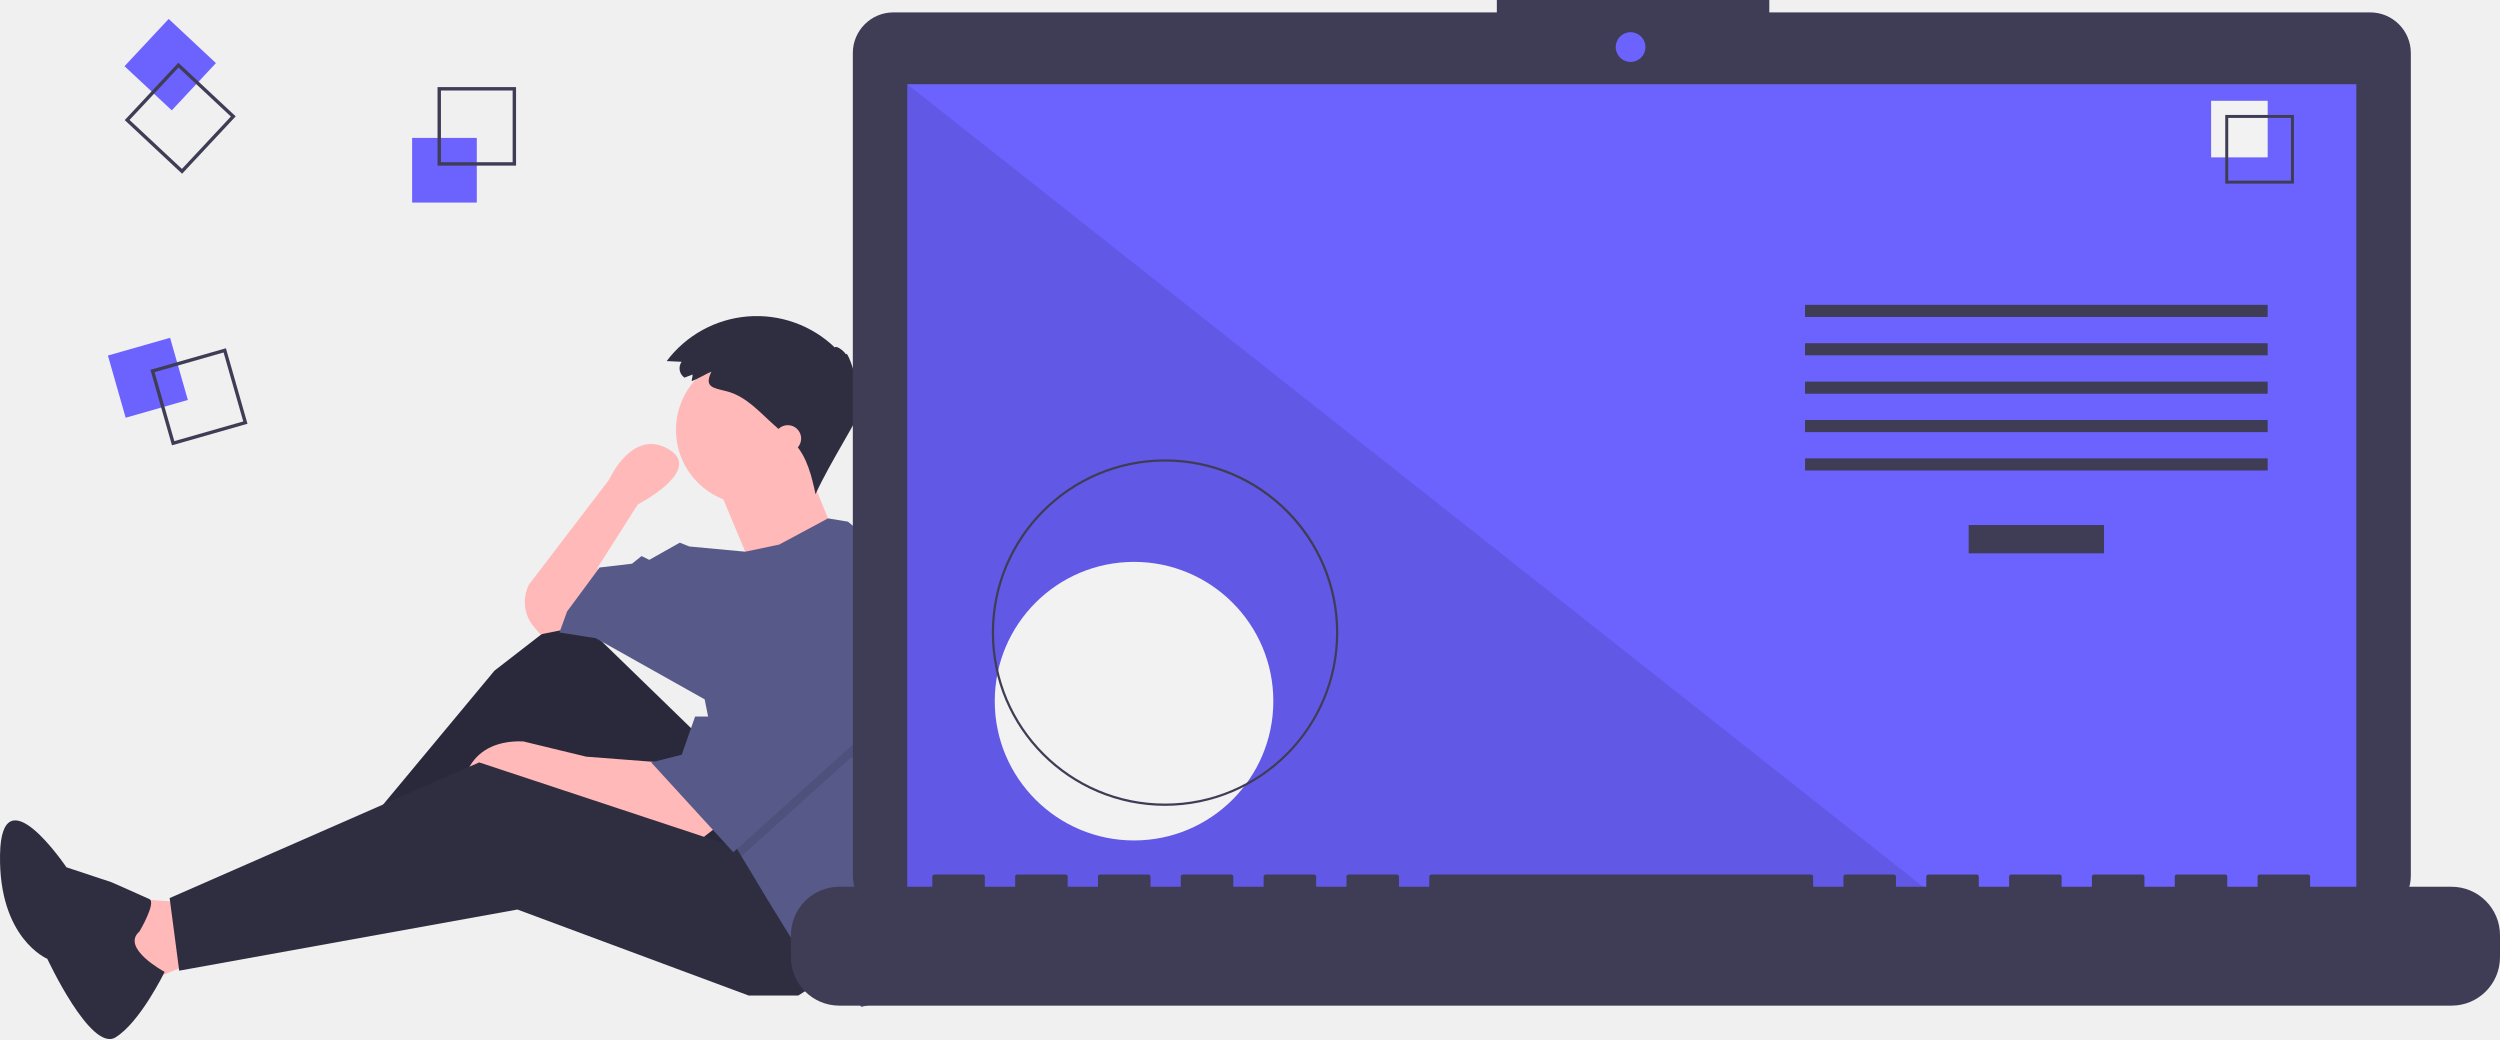
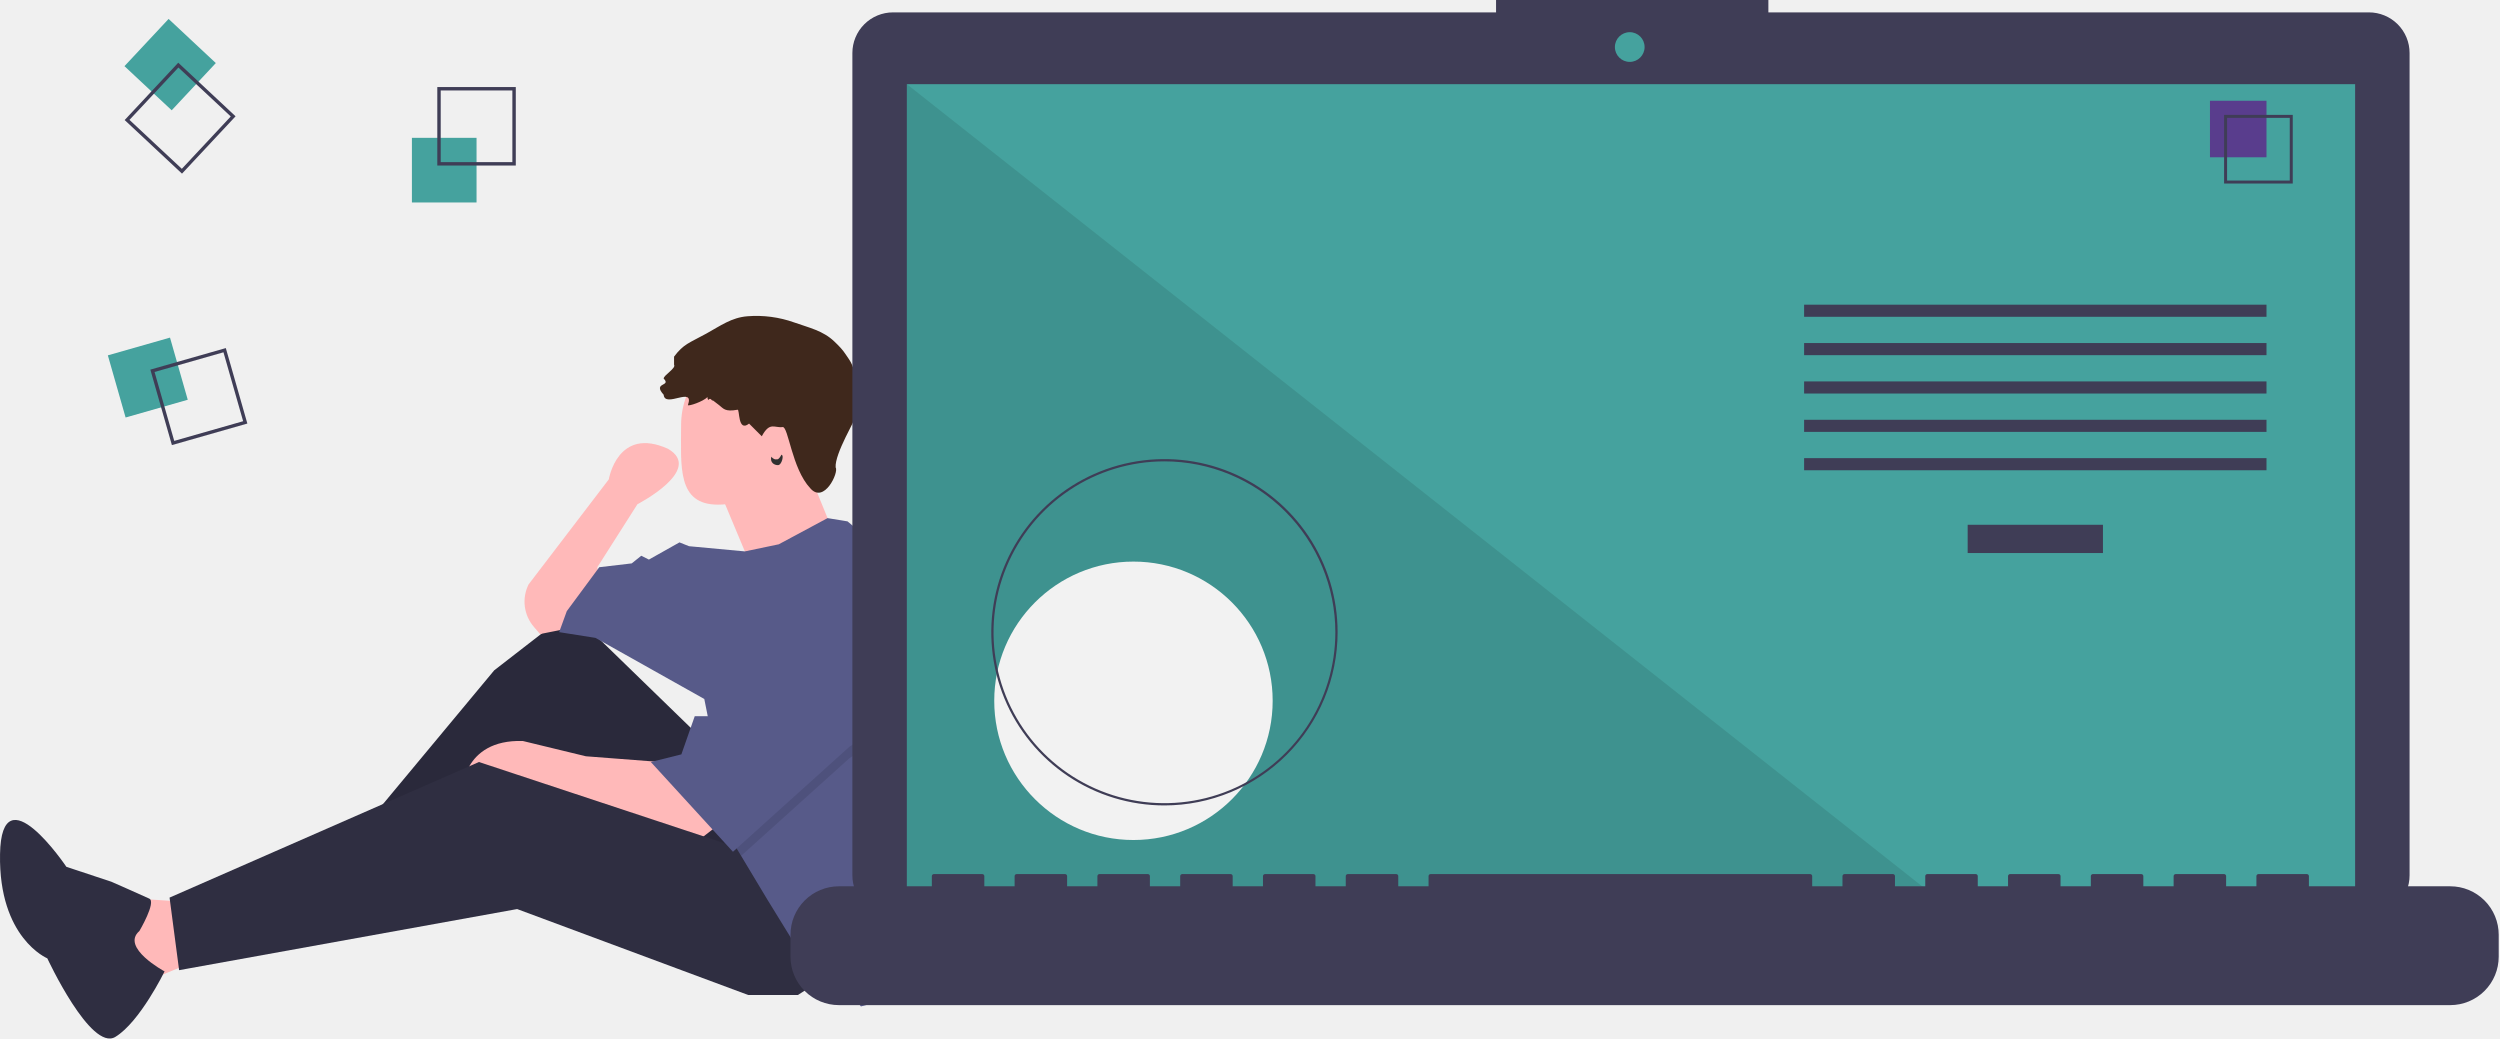
- <svg xmlns="http://www.w3.org/2000/svg" id="e189b3b9-b88e-4ad6-86fc-a3cf637fca9f" data-name="Layer 1" width="1082.439" height="449.881" viewBox="0 0 1082.439 449.881">
-   <polygon points="77.591 390.495 52.772 388.84 61.045 426.069 89.173 414.487 77.591 390.495" fill="#ffb9b9" />
-   <polygon points="305.1 321.001 247.189 264.744 214.096 290.391 148.739 368.985 156.185 380.567 235.606 326.792 289.381 397.113 340.674 371.467 305.1 321.001" fill="#2f2e41" />
-   <polygon points="305.1 321.001 247.189 264.744 214.096 290.391 148.739 368.985 156.185 380.567 235.606 326.792 289.381 397.113 340.674 371.467 305.1 321.001" opacity="0.1" />
-   <path d="M368.845,583.289l-7.446,5.791-60.393-20.683-14.064-5.791-28.128,5.791s0-23.165,26.474-22.337l27.301,6.618,32.265,2.482Z" transform="translate(-58.78049 -225.0594)" fill="#ffb9b9" />
-   <polygon points="363.839 419.451 345.638 431.033 324.128 431.033 224.024 393.804 77.591 420.278 73.454 388.84 207.478 330.102 324.956 368.985 363.839 419.451" fill="#2f2e41" />
-   <path d="M305.142,497.249l-12.41,2.482-2.704-3.155a16.717,16.717,0,0,1-2.26-18.355h0l34.747-45.502s9.928-22.337,25.646-13.237-13.237,23.992-13.237,23.992l-17.373,27.301,1.655,14.064Z" transform="translate(-58.78049 -225.0594)" fill="#ffb9b9" />
-   <circle cx="324.956" cy="186.15" r="32.265" fill="#ffb9b9" />
-   <path d="M369.258,434.788,384.15,470.362l35.574-14.892s-11.582-28.128-11.582-28.956S369.258,434.788,369.258,434.788Z" transform="translate(-58.78049 -225.0594)" fill="#ffb9b9" />
-   <path d="M467.22,540.029a185.383,185.383,0,0,1-9.092,57.341l-2.416,7.429-11.582,52.948-12.41,3.309-9.1-11.582L404.419,636.237l-13.237-21.51-11.351-18.912-3.541-5.907-12.41-62.048L316.724,501.386l-15.719-2.482,3.309-9.1,14.064-19.028L332.443,469.121l4.137-3.309,3.309,1.655,13.237-7.446,4.137,1.655,24.19,2.25,14.693-3.078L417.275,449.506l8.654,1.415,29.783,24.819A185.22,185.22,0,0,1,467.22,540.029Z" transform="translate(-58.78049 -225.0594)" fill="#575a89" />
-   <path d="M119.171,628.365s7.41-12.559,4.28-14.025-16.422-7.311-16.422-7.311l-19.492-6.46s-28.126-41.801-28.743-5.45,20.479,45.089,20.479,45.089S98.088,680.7,108.747,674.243,130.07,645.867,130.07,645.867,110.85,635.535,119.171,628.365Z" transform="translate(-58.78049 -225.0594)" fill="#2f2e41" />
-   <polygon points="399.413 307.764 367.975 328.447 321.051 370.755 317.51 364.848 307.582 315.21 310.064 315.21 335.711 268.054 399.413 307.764" opacity="0.1" />
-   <polygon points="335.711 263.09 310.064 310.246 300.964 310.246 295.173 326.792 281.936 330.102 317.51 368.985 367.975 323.483 399.413 302.8 335.711 263.09" fill="#575a89" />
-   <path d="M358.64,387.219l-3.496,1.345a4.88,4.88,0,0,1-1.248-6.86l-6.46-.302a48.782,48.782,0,0,1,72.825-5.87c.294-1.013,3.5.958,4.809,2.956.44-1.648,3.446,6.32,4.509,11.952.492-1.875,2.385,1.152.727,4.057,1.051-.154,1.525,2.535.712,4.032,1.149-.54.956,2.669-.291,4.813,1.64-.146-12.935,22.476-18.837,35.696-1.714-7.873-3.64-16.164-9.166-22.029-.939-.997-1.968-1.905-2.994-2.811l-5.554-4.902c-6.458-5.7-12.332-12.736-20.935-14.866-5.912-1.464-9.651-1.795-6.429-8.457-2.911,1.215-5.629,3.021-8.566,4.15C358.287,389.192,358.698,388.151,358.64,387.219Z" transform="translate(-58.78049 -225.0594)" fill="#2f2e41" />
-   <circle cx="341.088" cy="189.873" r="5.791" fill="#ffb9b9" />
-   <rect x="178.439" y="59.71" width="28" height="28" fill="#6c63ff" />
-   <path d="M282.22,296.77h-34v-34h34Zm-32.522-1.478h31.043V264.248H249.698Z" transform="translate(-58.78049 -225.0594)" fill="#3f3d56" />
-   <rect x="108.808" y="374.617" width="28" height="28" transform="translate(403.9876 -61.23638) rotate(74.06317)" fill="#6c63ff" />
-   <path d="M133.243,417.876l-9.336-32.693,32.693-9.336,9.336,32.693Zm-7.508-31.678,8.524,29.85,29.85-8.524-8.524-29.85Z" transform="translate(-58.78049 -225.0594)" fill="#3f3d56" />
-   <rect x="118.487" y="239.049" width="28" height="28" transform="translate(349.0467 103.9752) rotate(133.0628)" fill="#6c63ff" />
-   <path d="M112.781,277.063l23.215-24.841,24.841,23.215-23.215,24.841Zm23.286-22.751-21.196,22.681L137.551,298.189l21.196-22.681Z" transform="translate(-58.78049 -225.0594)" fill="#3f3d56" />
-   <path d="M1085.012,230.422H824.843v-5.362h-117.971v5.362H445.63a17.599,17.599,0,0,0-17.599,17.599V604.272A17.599,17.599,0,0,0,445.63,621.871H1085.012a17.599,17.599,0,0,0,17.599-17.599V248.02A17.599,17.599,0,0,0,1085.012,230.422Z" transform="translate(-58.78049 -225.0594)" fill="#3f3d56" />
-   <rect x="392.845" y="36.464" width="627.391" height="353.913" fill="#6c63ff" />
-   <circle cx="706.004" cy="20.377" r="6.435" fill="#6c63ff" />
-   <polygon points="840.813 390.377 392.845 390.377 392.845 36.464 840.813 390.377" opacity="0.1" />
-   <circle cx="491.013" cy="303.587" r="60.307" fill="#f2f2f2" />
-   <path d="M563.218,573.972A75.016,75.016,0,1,1,638.234,498.957,75.101,75.101,0,0,1,563.218,573.972Zm0-149.051A74.035,74.035,0,1,0,637.253,498.957,74.119,74.119,0,0,0,563.218,424.921Z" transform="translate(-58.78049 -225.0594)" fill="#3f3d56" />
-   <rect x="852.392" y="227.332" width="58.605" height="12.246" fill="#3f3d56" />
-   <rect x="781.541" y="131.989" width="200.307" height="5.248" fill="#3f3d56" />
-   <rect x="781.541" y="148.608" width="200.307" height="5.248" fill="#3f3d56" />
-   <rect x="781.541" y="165.228" width="200.307" height="5.248" fill="#3f3d56" />
-   <rect x="781.541" y="181.847" width="200.307" height="5.248" fill="#3f3d56" />
-   <rect x="781.541" y="198.467" width="200.307" height="5.248" fill="#3f3d56" />
-   <rect x="957.356" y="43.644" width="24.492" height="24.492" fill="#f2f2f2" />
-   <path d="M1052,304.566h-29.74v-29.74h29.74Zm-28.447-1.293h27.154V276.119h-27.154Z" transform="translate(-58.78049 -225.0594)" fill="#3f3d56" />
-   <path d="M1120.227,609.001h-61.229v-4.412a.875.875,0,0,0-.875-.875h-20.993a.875.875,0,0,0-.875.875v4.412H1023.134v-4.412a.875.875,0,0,0-.875-.875h-20.993a.875.875,0,0,0-.875.875v4.412H987.272v-4.412a.875.875,0,0,0-.875-.875H965.404a.875.875,0,0,0-.875.875v4.412H951.409v-4.412a.875.875,0,0,0-.875-.875H929.541a.875.875,0,0,0-.875.875v4.412H915.546v-4.412a.875.875,0,0,0-.875-.875h-20.993a.875.875,0,0,0-.875.875v4.412H879.683v-4.412a.875.875,0,0,0-.875-.875H857.815a.875.875,0,0,0-.875.875v4.412H843.82v-4.412a.875.875,0,0,0-.875-.875H678.501a.875.875,0,0,0-.875.875v4.412H664.506v-4.412a.875.875,0,0,0-.875-.875H642.638a.875.875,0,0,0-.875.875v4.412H628.643v-4.412a.875.875,0,0,0-.875-.875H606.775a.875.875,0,0,0-.875.875v4.412H592.78v-4.412a.875.875,0,0,0-.875-.875H570.912a.875.875,0,0,0-.875.875v4.412H556.917v-4.412a.875.875,0,0,0-.875-.875H535.049a.875.875,0,0,0-.875.875v4.412H521.054v-4.412a.875.875,0,0,0-.875-.875H499.186a.875.875,0,0,0-.875.875v4.412H485.191v-4.412a.875.875,0,0,0-.875-.875h-20.993a.875.875,0,0,0-.875.875v4.412H422.212a20.993,20.993,0,0,0-20.993,20.993v9.492a20.993,20.993,0,0,0,20.993,20.993H1120.227a20.993,20.993,0,0,0,20.993-20.993v-9.492A20.993,20.993,0,0,0,1120.227,609.001Z" transform="translate(-58.78049 -225.0594)" fill="#3f3d56" />
+ <svg xmlns="http://www.w3.org/2000/svg" width="1083" height="450" viewBox="0 0 1083 450" fill="none">
+   <g clip-path="url(#clip0)">
+     <path d="M77.591 390.495L52.772 388.84L61.045 426.069L89.173 414.487L77.591 390.495Z" fill="#FFB9B9" />
+     <path d="M305.1 321.001L247.189 264.744L214.096 290.391L148.739 368.985L156.185 380.567L235.606 326.792L289.381 397.113L340.674 371.467L305.1 321.001Z" fill="#2F2E41" />
+     <path opacity="0.1" d="M305.1 321.001L247.189 264.744L214.096 290.391L148.739 368.985L156.185 380.567L235.606 326.792L289.381 397.113L340.674 371.467L305.1 321.001Z" fill="black" />
+     <path d="M310.064 358.23L302.618 364.021L242.225 343.338L228.161 337.547L200.032 343.338C200.032 343.338 200.032 320.174 226.506 321.001L253.807 327.62L286.072 330.101L310.064 358.23Z" fill="#FFB9B9" />
+     <path d="M363.839 419.451L345.638 431.033H324.128L224.024 393.804L77.591 420.278L73.454 388.84L207.478 330.102L324.956 368.985L363.839 419.451Z" fill="#2F2E41" />
+     <path d="M246.361 272.19L233.952 274.672L231.248 271.517C229.107 269.019 227.75 265.946 227.348 262.681C226.946 259.415 227.517 256.104 228.988 253.162L263.735 207.66C263.735 207.66 267.5 184.5 289.381 194.423C305.1 203.524 276.144 218.415 276.144 218.415L258.771 245.716L260.426 259.781L246.361 272.19Z" fill="#FFB9B9" />
+     <path d="M311.052 218.615C328.872 218.615 357.773 202.084 357.773 184.265C357.773 166.446 343.327 152 325.508 152C307.688 152 295.052 166.446 295.052 184.265C295.052 202.084 293.233 218.615 311.052 218.615Z" fill="#FFB9B9" />
+     <path d="M310.478 209.728L325.369 245.303L360.943 230.411C360.943 230.411 349.361 202.283 349.361 201.455C349.361 200.628 310.478 209.728 310.478 209.728Z" fill="#FFB9B9" />
+     <path d="M408.439 314.97C408.439 334.442 405.37 353.793 399.347 372.311L396.931 379.74L385.349 432.688L372.939 435.997L363.839 424.414L345.638 411.178L332.401 389.668L321.051 370.755L317.51 364.848L305.1 302.8L257.944 276.327L242.225 273.845L245.534 264.744L259.598 245.716L273.663 244.062L277.799 240.752L281.108 242.407L294.345 234.961L298.482 236.616L322.672 238.866L337.365 235.789L358.495 224.446L367.148 225.861L396.931 250.68C404.545 271.259 408.441 293.028 408.439 314.97Z" fill="#575A89" />
+     <path d="M60.39 403.305C60.39 403.305 67.8 390.747 64.67 389.28C61.541 387.814 48.249 381.969 48.249 381.969L28.757 375.509C28.757 375.509 0.631 333.708 0.013 370.059C-0.604 406.41 20.492 415.148 20.492 415.148C20.492 415.148 39.308 455.641 49.966 449.184C60.624 442.727 71.29 420.808 71.29 420.808C71.29 420.808 52.069 410.476 60.39 403.305Z" fill="#2F2E41" />
+     <path opacity="0.1" d="M399.413 307.764L367.975 328.447L321.051 370.755L317.51 364.848L307.582 315.21H310.064L335.711 268.054L399.413 307.764Z" fill="black" />
+     <path d="M335.711 263.09L310.064 310.246H300.964L295.173 326.792L281.936 330.102L317.51 368.985L367.975 323.483L399.413 302.8L335.711 263.09Z" fill="#575A89" />
+     <path d="M306.5 172.5V172C304.5 174 298.355 176.044 298 175.5C301 167 288 177 287.5 171C282.5 165.5 291 167.5 287.5 164C287.5 162.5 293 159.5 292 158V154.5C296.147 148.977 298.5 148.632 306 144.5C312.049 141.167 316.863 137.563 323.747 137.008C330.632 136.453 337.555 137.367 344.06 139.688C350.566 142.009 356.522 143.212 361.5 148C363.5 149.924 364.982 151.43 366.291 153.429C368.148 156.264 369.437 157.367 370.5 163C371.5 165.5 372 168.561 372 171.5C373.051 171.346 370.813 180.002 370 181.5C371.149 180.96 361.5 196.5 362 202.5C363.5 204.5 357 218.5 351 211.5C343 203 341.5 184.5 339 185C335.5 185.5 333.5 182.5 330 189L324.5 183.5C319.5 187.5 320.5 177 319.5 177.5C314 178.5 313.445 177 311.5 175.5C308.308 173.038 309 173.5 308.5 173.5C307 171.5 307 174.5 306.5 172.5Z" fill="#3F281C" />
+     <path d="M206.439 59.71H178.439V87.71H206.439V59.71Z" fill="#45A29E" />
+     <path d="M223.439 71.71H189.439V37.71H223.439V71.71ZM190.917 70.232H221.961V39.188H190.917V70.232Z" fill="#3F3D56" />
+     <path d="M81.334 173.175L73.646 146.251L46.722 153.939L54.41 180.863L81.334 173.175Z" fill="#45A29E" />
+     <path d="M74.463 192.817L65.127 160.123L97.82 150.788L107.156 183.481L74.463 192.817ZM66.955 161.139L75.478 190.989L105.329 182.465L96.805 152.615L66.955 161.139Z" fill="#3F3D56" />
+     <path d="M74.375 47.777L93.494 27.32L73.037 8.202L53.919 28.659L74.375 47.777Z" fill="#45A29E" />
+     <path d="M54.001 52.004L77.216 27.163L102.056 50.378L78.841 75.219L54.001 52.004ZM77.286 29.252L56.09 51.933L78.77 73.129L99.967 50.449L77.286 29.252Z" fill="#3F3D56" />
+     <path d="M1026.23 5.362H766.062V0H648.091V5.362H386.849C384.538 5.362 382.25 5.818 380.114 6.702C377.979 7.586 376.039 8.883 374.405 10.517C372.771 12.151 371.475 14.091 370.59 16.226C369.706 18.361 369.251 20.65 369.251 22.961V379.213C369.251 381.524 369.706 383.813 370.59 385.948C371.475 388.083 372.771 390.023 374.405 391.657C376.039 393.291 377.979 394.588 380.114 395.472C382.25 396.356 384.538 396.812 386.849 396.812H1026.23C1030.9 396.812 1035.38 394.957 1038.68 391.657C1041.98 388.357 1043.83 383.88 1043.83 379.213V22.961C1043.83 20.65 1043.38 18.361 1042.49 16.226C1041.61 14.091 1040.31 12.151 1038.68 10.517C1037.04 8.883 1035.1 7.586 1032.97 6.702C1030.83 5.818 1028.54 5.362 1026.23 5.362V5.362Z" fill="#3F3D56" />
+     <path d="M1020.24 36.464H392.845V390.377H1020.24V36.464Z" fill="#45A29E" />
+     <path d="M706.004 26.812C709.558 26.812 712.439 23.931 712.439 20.377C712.439 16.823 709.558 13.942 706.004 13.942C702.45 13.942 699.569 16.823 699.569 20.377C699.569 23.931 702.45 26.812 706.004 26.812Z" fill="#45A29E" />
+     <path opacity="0.1" d="M840.813 390.377H392.845V36.464L840.813 390.377Z" fill="black" />
+     <path d="M491.013 363.893C524.319 363.893 551.32 336.893 551.32 303.587C551.32 270.28 524.319 243.28 491.013 243.28C457.706 243.28 430.706 270.28 430.706 303.587C430.706 336.893 457.706 363.893 491.013 363.893Z" fill="#F2F2F2" />
+     <path d="M504.438 348.913C489.601 348.913 475.097 344.513 462.761 336.271C450.425 328.028 440.81 316.312 435.132 302.604C429.454 288.897 427.969 273.814 430.863 259.262C433.758 244.711 440.902 231.344 451.394 220.853C461.885 210.362 475.251 203.217 489.803 200.323C504.355 197.428 519.438 198.914 533.145 204.592C546.852 210.269 558.568 219.884 566.811 232.221C575.054 244.557 579.454 259.06 579.454 273.897C579.431 293.786 571.52 312.853 557.457 326.917C543.394 340.98 524.326 348.89 504.438 348.913ZM504.438 199.862C489.795 199.862 475.481 204.204 463.306 212.339C451.131 220.474 441.642 232.037 436.038 245.565C430.435 259.093 428.968 273.979 431.825 288.341C434.682 302.702 441.733 315.894 452.087 326.248C462.441 336.602 475.633 343.653 489.994 346.51C504.356 349.366 519.242 347.9 532.77 342.297C546.298 336.693 557.861 327.204 565.996 315.029C574.131 302.854 578.473 288.54 578.473 273.897C578.451 254.269 570.643 235.45 556.764 221.571C542.885 207.691 524.066 199.884 504.438 199.862V199.862Z" fill="#3F3D56" />
+     <path d="M910.997 227.332H852.392V239.578H910.997V227.332Z" fill="#3F3D56" />
+     <path d="M981.848 131.989H781.541V137.237H981.848V131.989Z" fill="#3F3D56" />
+     <path d="M981.848 148.608H781.541V153.857H981.848V148.608Z" fill="#3F3D56" />
+     <path d="M981.848 165.228H781.541V170.476H981.848V165.228Z" fill="#3F3D56" />
+     <path d="M981.848 181.847H781.541V187.095H981.848V181.847Z" fill="#3F3D56" />
+     <path d="M981.848 198.467H781.541V203.715H981.848V198.467Z" fill="#3F3D56" />
+     <path d="M981.848 43.644H957.356V68.136H981.848V43.644Z" fill="#593D8D" />
+     <path d="M993.219 79.507H963.479V49.767H993.219V79.507ZM964.772 78.214H991.926V51.06H964.772V78.214Z" fill="#3F3D56" />
+     <path d="M1061.45 383.942H1000.22V379.53C1000.22 379.416 1000.19 379.302 1000.15 379.196C1000.11 379.09 1000.04 378.993 999.961 378.912C999.879 378.831 999.783 378.766 999.677 378.722C999.571 378.678 999.457 378.656 999.342 378.656H978.349C978.234 378.656 978.121 378.678 978.014 378.722C977.908 378.766 977.812 378.831 977.731 378.912C977.649 378.993 977.585 379.09 977.541 379.196C977.497 379.302 977.475 379.416 977.475 379.53V383.942H964.354V379.53C964.354 379.416 964.331 379.302 964.287 379.196C964.243 379.09 964.179 378.993 964.098 378.912C964.016 378.831 963.92 378.766 963.814 378.722C963.708 378.678 963.594 378.656 963.479 378.656H942.486C942.371 378.656 942.258 378.678 942.152 378.722C942.045 378.766 941.949 378.831 941.868 378.912C941.787 378.993 941.722 379.09 941.678 379.196C941.634 379.302 941.612 379.416 941.612 379.53V383.942H928.491V379.53C928.491 379.416 928.468 379.302 928.424 379.196C928.381 379.09 928.316 378.993 928.235 378.912C928.154 378.831 928.057 378.766 927.951 378.722C927.845 378.678 927.731 378.656 927.616 378.656H906.623C906.508 378.656 906.395 378.678 906.289 378.722C906.183 378.766 906.086 378.831 906.005 378.912C905.924 378.993 905.859 379.09 905.815 379.196C905.771 379.302 905.749 379.416 905.749 379.53V383.942H892.628V379.53C892.628 379.416 892.606 379.302 892.562 379.196C892.518 379.09 892.453 378.993 892.372 378.912C892.291 378.831 892.194 378.766 892.088 378.722C891.982 378.678 891.868 378.656 891.753 378.656H870.761C870.646 378.656 870.532 378.678 870.426 378.722C870.32 378.766 870.223 378.831 870.142 378.912C870.061 378.993 869.996 379.09 869.952 379.196C869.908 379.302 869.886 379.416 869.886 379.53V383.942H856.765V379.53C856.765 379.416 856.743 379.302 856.699 379.196C856.655 379.09 856.59 378.993 856.509 378.912C856.428 378.831 856.331 378.766 856.225 378.722C856.119 378.678 856.005 378.656 855.891 378.656H834.898C834.783 378.656 834.669 378.678 834.563 378.722C834.457 378.766 834.36 378.831 834.279 378.912C834.198 378.993 834.133 379.09 834.09 379.196C834.046 379.302 834.023 379.416 834.023 379.53V383.942H820.902V379.53C820.902 379.416 820.88 379.302 820.836 379.196C820.792 379.09 820.727 378.993 820.646 378.912C820.565 378.831 820.469 378.766 820.362 378.722C820.256 378.678 820.143 378.656 820.028 378.656H799.035C798.92 378.656 798.806 378.678 798.7 378.722C798.594 378.766 798.497 378.831 798.416 378.912C798.335 378.993 798.271 379.09 798.227 379.196C798.183 379.302 798.16 379.416 798.16 379.53V383.942H785.04V379.53C785.04 379.416 785.017 379.302 784.973 379.196C784.929 379.09 784.865 378.993 784.783 378.912C784.702 378.831 784.606 378.766 784.5 378.722C784.393 378.678 784.28 378.656 784.165 378.656H619.72C619.605 378.656 619.492 378.678 619.386 378.722C619.279 378.766 619.183 378.831 619.102 378.912C619.021 378.993 618.956 379.09 618.912 379.196C618.868 379.302 618.846 379.416 618.846 379.53V383.942H605.725V379.53C605.725 379.416 605.702 379.302 605.658 379.196C605.615 379.09 605.55 378.993 605.469 378.912C605.388 378.831 605.291 378.766 605.185 378.722C605.079 378.678 604.965 378.656 604.85 378.656H583.858C583.743 378.656 583.629 378.678 583.523 378.722C583.417 378.766 583.32 378.831 583.239 378.912C583.158 378.993 583.093 379.09 583.049 379.196C583.005 379.302 582.983 379.416 582.983 379.53V383.942H569.862V379.53C569.862 379.416 569.84 379.302 569.796 379.196C569.752 379.09 569.687 378.993 569.606 378.912C569.525 378.831 569.428 378.766 569.322 378.722C569.216 378.678 569.102 378.656 568.987 378.656H547.995C547.88 378.656 547.766 378.678 547.66 378.722C547.554 378.766 547.457 378.831 547.376 378.912C547.295 378.993 547.23 379.09 547.186 379.196C547.142 379.302 547.12 379.416 547.12 379.53V383.942H533.999V379.53C533.999 379.416 533.977 379.302 533.933 379.196C533.889 379.09 533.824 378.993 533.743 378.912C533.662 378.831 533.565 378.766 533.459 378.722C533.353 378.678 533.239 378.656 533.125 378.656H512.132C512.017 378.656 511.903 378.678 511.797 378.722C511.691 378.766 511.594 378.831 511.513 378.912C511.432 378.993 511.368 379.09 511.324 379.196C511.28 379.302 511.257 379.416 511.257 379.53V383.942H498.136V379.53C498.136 379.416 498.114 379.302 498.07 379.196C498.026 379.09 497.961 378.993 497.88 378.912C497.799 378.831 497.703 378.766 497.596 378.722C497.49 378.678 497.377 378.656 497.262 378.656H476.269C476.154 378.656 476.04 378.678 475.934 378.722C475.828 378.766 475.732 378.831 475.65 378.912C475.569 378.993 475.505 379.09 475.461 379.196C475.417 379.302 475.394 379.416 475.394 379.53V383.942H462.274V379.53C462.274 379.416 462.251 379.302 462.207 379.196C462.163 379.09 462.099 378.993 462.017 378.912C461.936 378.831 461.84 378.766 461.734 378.722C461.627 378.678 461.514 378.656 461.399 378.656H440.406C440.291 378.656 440.177 378.678 440.071 378.722C439.965 378.766 439.869 378.831 439.787 378.912C439.706 378.993 439.642 379.09 439.598 379.196C439.554 379.302 439.531 379.416 439.531 379.53V383.942H426.411V379.53C426.411 379.416 426.388 379.302 426.344 379.196C426.3 379.09 426.236 378.993 426.154 378.912C426.073 378.831 425.977 378.766 425.871 378.722C425.765 378.678 425.651 378.656 425.536 378.656H404.543C404.428 378.656 404.314 378.678 404.208 378.722C404.102 378.766 404.006 378.831 403.925 378.912C403.843 378.993 403.779 379.09 403.735 379.196C403.691 379.302 403.668 379.416 403.668 379.53V383.942H363.432C357.864 383.942 352.525 386.154 348.588 390.091C344.651 394.028 342.439 399.367 342.439 404.935V414.427C342.439 419.995 344.651 425.335 348.588 429.272C352.525 433.209 357.864 435.42 363.432 435.42H1061.45C1067.01 435.42 1072.35 433.209 1076.29 429.272C1080.23 425.335 1082.44 419.995 1082.44 414.427V404.935C1082.44 399.367 1080.23 394.028 1076.29 390.091C1072.35 386.154 1067.01 383.942 1061.45 383.942V383.942Z" fill="#3F3D56" />
+     <path d="M337.508 198.5C338.008 198 338.508 197 338.508 197C339.732 197 338.698 201.5 337.008 201.5C335.319 201.5 333.51 200.333 334.122 197.833C334.122 197.833 335.008 199 336.008 199C337.008 199 337.008 199 337.508 198.5Z" fill="#303030" />
+   </g>
+   <defs>
+     <clipPath id="clip0">
+       <rect width="1082.44" height="449.881" fill="white" />
+     </clipPath>
+   </defs>
</svg>
